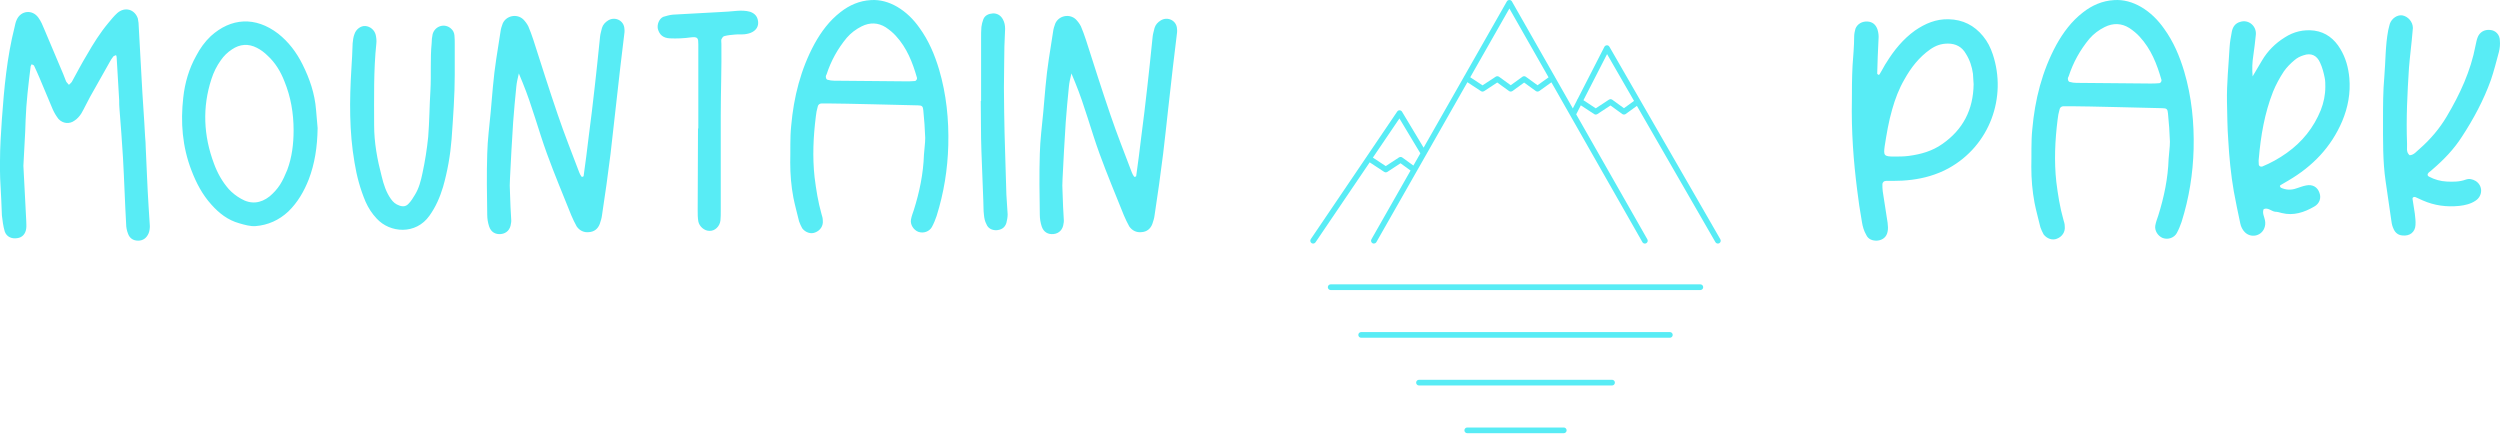
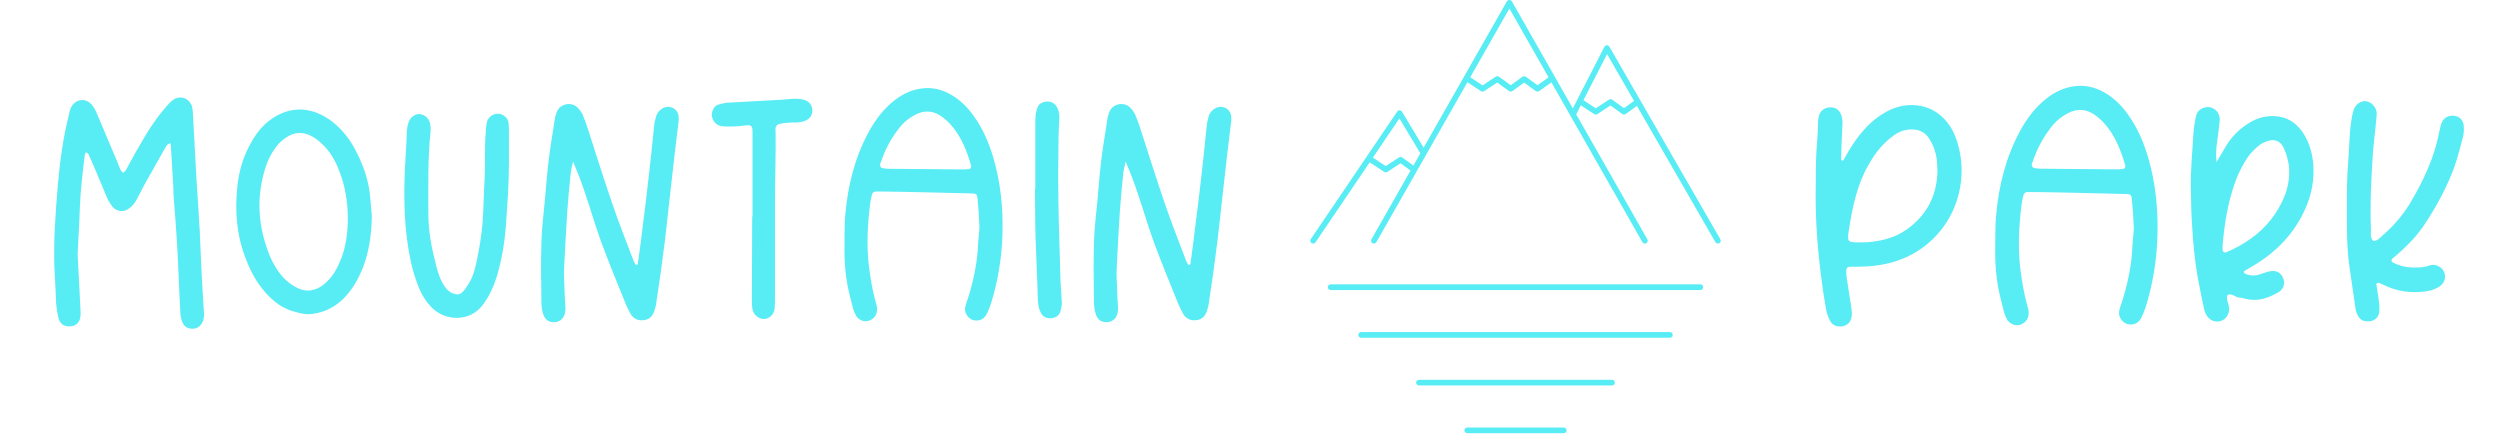
- <svg xmlns="http://www.w3.org/2000/svg" width="373.963" height="64.8" fill="none" class="css-1j8o68f">
+ <svg xmlns="http://www.w3.org/2000/svg" width="373.963" height="64.8" class="css-1j8o68f" fill="none">
  <g>
-     <g fill="#58ECF5" transform="matrix(1.182184,0,0,1.182184,-0.7565977,-12.28038)" featurekey="nameLeftFeature-0" id="SvgjsG4559">
-       <path id="svg_1" d="m3.88,25.6c-0.04,1.88 -0.2,3.8 -0.28,5.76l0.36,6.96c0,0.32 0.04,0.64 0,0.96c-0.08,0.72 -0.52,1.16 -1.12,1.24c-0.72,0.12 -1.36,-0.16 -1.6,-0.84c-0.2,-0.68 -0.28,-1.36 -0.36,-2.04c-0.04,-0.68 -0.04,-1.32 -0.08,-1.96c-0.04,-1.24 -0.16,-2.44 -0.16,-3.64l0,-1.28c0,-1.76 0.12,-3.52 0.24,-5.32c0.28,-3.88 0.64,-7.8 1.6,-11.6c0.08,-0.32 0.12,-0.64 0.28,-0.96c0.52,-1.16 1.96,-1.32 2.72,-0.28c0.36,0.48 0.56,1 0.76,1.48l2.4,5.68c0.12,0.32 0.24,0.64 0.36,0.92c0.08,0.16 0.24,0.28 0.36,0.44c0.12,-0.12 0.28,-0.24 0.36,-0.36c0.64,-1.16 1.24,-2.32 1.92,-3.44c0.8,-1.4 1.68,-2.8 2.72,-4.04c0.36,-0.44 0.72,-0.88 1.12,-1.24c0.96,-0.84 2.2,-0.48 2.6,0.68c0.08,0.36 0.12,0.76 0.12,1.12l0.36,6.56c0.12,2.44 0.32,4.84 0.44,7.28c0.04,0.44 0.08,0.92 0.08,1.4c0.12,2.44 0.2,4.92 0.36,7.4c0.04,0.84 0.12,1.68 0.16,2.52c0,0.28 -0.04,0.64 -0.16,0.92c-0.24,0.56 -0.68,0.92 -1.32,0.92s-1.08,-0.32 -1.28,-0.88c-0.16,-0.4 -0.24,-0.84 -0.24,-1.24c-0.16,-2.8 -0.24,-5.6 -0.4,-8.4c-0.12,-2.04 -0.28,-4.08 -0.44,-6.12c-0.04,-0.36 -0.04,-0.76 -0.04,-1.12c-0.12,-1.84 -0.2,-3.64 -0.32,-5.44c0,-0.12 -0.04,-0.2 -0.08,-0.28c-0.12,0.08 -0.28,0.08 -0.36,0.2c-0.16,0.2 -0.32,0.44 -0.44,0.68c-0.84,1.48 -1.68,2.96 -2.48,4.4c-0.4,0.72 -0.72,1.44 -1.12,2.12c-0.2,0.32 -0.52,0.68 -0.84,0.88c-0.64,0.48 -1.48,0.4 -2.04,-0.2c-0.28,-0.36 -0.52,-0.76 -0.72,-1.2l-1.68,-4c-0.2,-0.48 -0.44,-1 -0.68,-1.52c-0.04,-0.12 -0.2,-0.12 -0.32,-0.2l-0.12,0.24c-0.28,2.28 -0.56,4.56 -0.64,6.84zm33.11,6.28c0.6,-1.6 0.8,-3.32 0.8,-5c0,-2.2 -0.36,-4.24 -1.16,-6.2c-0.48,-1.24 -1.16,-2.36 -2.12,-3.24c-0.4,-0.4 -0.88,-0.76 -1.36,-1c-1.08,-0.56 -2.16,-0.48 -3.16,0.2c-0.56,0.36 -1.04,0.84 -1.4,1.36c-0.52,0.72 -0.92,1.52 -1.2,2.4c-1.16,3.56 -1,7.16 0.32,10.68c0.44,1.2 1.04,2.28 1.88,3.24c0.44,0.48 0.96,0.88 1.52,1.2c1.28,0.76 2.52,0.6 3.64,-0.28c0.52,-0.44 0.96,-0.92 1.32,-1.48s0.64,-1.2 0.92,-1.88zm3.64,-7.6l0.2,2.32c-0.04,2.4 -0.36,4.48 -1.12,6.48c-0.6,1.52 -1.4,2.92 -2.6,4.08c-1.16,1.08 -2.56,1.72 -4.16,1.84c-0.64,0.04 -1.36,-0.16 -2.04,-0.36c-1.44,-0.4 -2.56,-1.28 -3.52,-2.36c-1.16,-1.28 -1.92,-2.76 -2.52,-4.32c-1.16,-3 -1.4,-6.08 -1.04,-9.24c0.2,-1.84 0.72,-3.64 1.64,-5.28c0.48,-0.92 1.08,-1.76 1.84,-2.48c2.56,-2.32 5.64,-2.52 8.52,-0.32c1.32,1.04 2.32,2.36 3.08,3.88c0.92,1.84 1.56,3.72 1.72,5.76zm17.55,-8.32l0,3.92c0,2.52 -0.2,5.32 -0.4,8.12c-0.16,2.04 -0.52,4.08 -1.08,6.04c-0.4,1.32 -0.92,2.52 -1.72,3.64c-1.72,2.44 -5,2.2 -6.68,0.36c-0.6,-0.64 -1.04,-1.32 -1.4,-2.12c-0.68,-1.6 -1.12,-3.24 -1.4,-4.96c-0.68,-3.92 -0.64,-7.88 -0.4,-11.84c0.08,-1.08 0.12,-2.16 0.16,-3.24c0.04,-0.4 0.08,-0.8 0.24,-1.2c0.2,-0.6 0.8,-1.04 1.36,-1c0.6,0.04 1.16,0.48 1.32,1.12c0.08,0.36 0.12,0.72 0.08,1.08c-0.36,3.44 -0.28,6.92 -0.28,10.36c0,2.2 0.4,4.36 0.96,6.48c0.24,1 0.56,2 1.16,2.84c0.28,0.4 0.6,0.68 1.08,0.84c0.44,0.16 0.84,0.12 1.16,-0.24c0.32,-0.32 0.56,-0.72 0.8,-1.12c0.52,-0.84 0.76,-1.8 0.96,-2.76c0.32,-1.48 0.56,-3 0.72,-4.56c0.16,-1.96 0.16,-3.92 0.28,-5.84c0.12,-2.04 -0.04,-4.04 0.16,-6.04c0,-0.36 0.04,-0.76 0.12,-1.12c0.28,-1.04 1.52,-1.44 2.32,-0.72c0.28,0.24 0.4,0.52 0.44,0.84c0.04,0.36 0.04,0.76 0.04,1.12zm8.59,4.88l-0.48,-1.16c-0.16,0.68 -0.28,1.2 -0.32,1.68c-0.16,1.48 -0.28,3 -0.4,4.48c-0.16,2.36 -0.28,4.76 -0.4,7.12c-0.04,0.6 -0.04,1.2 0,1.8c0.04,1.2 0.08,2.36 0.16,3.52c0,0.12 0,0.28 -0.04,0.4c-0.08,0.76 -0.56,1.24 -1.24,1.32c-0.72,0.08 -1.28,-0.24 -1.52,-0.96c-0.16,-0.48 -0.24,-1 -0.24,-1.48c-0.04,-2.56 -0.08,-5.16 0,-7.72c0.04,-1.76 0.28,-3.52 0.44,-5.28c0.08,-1.08 0.2,-2.16 0.28,-3.2c0.2,-2.36 0.6,-4.64 0.96,-6.96c0.04,-0.36 0.16,-0.72 0.28,-1.04c0.44,-1 1.8,-1.28 2.6,-0.52c0.24,0.24 0.48,0.56 0.64,0.88c0.24,0.56 0.44,1.12 0.64,1.72c1,3.12 2,6.28 3.08,9.44c0.84,2.48 1.8,4.88 2.72,7.32c0.08,0.2 0.16,0.36 0.28,0.52c0,0.04 0.08,0.04 0.12,0.04s0.16,-0.04 0.16,-0.12c0.24,-1.64 0.44,-3.32 0.64,-4.96c0.28,-2.08 0.52,-4.16 0.76,-6.28c0.12,-0.96 0.2,-1.92 0.32,-2.92l0.36,-3.48c0.04,-0.36 0.16,-0.72 0.24,-1.08c0.12,-0.4 0.4,-0.72 0.8,-0.96c0.88,-0.52 2,0.04 2.04,1.08c0.04,0.28 0,0.56 -0.04,0.84l-0.48,4c-0.44,3.68 -0.8,7.32 -1.24,11c-0.32,2.56 -0.68,5.16 -1.08,7.76c-0.04,0.36 -0.16,0.72 -0.28,1.08c-0.24,0.64 -0.72,1 -1.36,1.04c-0.64,0.08 -1.2,-0.2 -1.56,-0.72c-0.24,-0.44 -0.48,-0.92 -0.68,-1.4c-1.04,-2.6 -2.12,-5.16 -3.08,-7.8c-1.08,-2.96 -1.88,-6.08 -3.08,-9zm22.15,16.16l0.04,-10.36l0.04,0l0,-8.4l0,-2.24c0,-0.76 -0.04,-1 -0.96,-0.88c-0.84,0.12 -1.76,0.16 -2.64,0.12c-0.84,-0.04 -1.32,-0.44 -1.52,-1.2c-0.12,-0.56 0.16,-1.28 0.68,-1.52c0.4,-0.12 0.8,-0.24 1.24,-0.28c1.96,-0.12 3.88,-0.2 5.84,-0.32c0.76,-0.04 1.52,-0.08 2.24,-0.16c0.56,-0.04 1.12,-0.04 1.68,0.12c0.56,0.2 0.92,0.56 1,1.2c0.08,0.6 -0.2,1.08 -0.72,1.36c-0.28,0.16 -0.64,0.24 -0.96,0.28c-0.4,0.04 -0.84,0 -1.24,0.04c-0.48,0.04 -0.92,0.08 -1.36,0.2c-0.16,0.04 -0.28,0.24 -0.36,0.4c-0.04,0.16 0,0.36 0,0.56c0.04,3 -0.08,6.04 -0.08,9.08l0,12.04c0,0.4 0,0.84 -0.04,1.24c-0.08,0.76 -0.72,1.36 -1.4,1.32c-0.64,0 -1.28,-0.56 -1.4,-1.2c-0.08,-0.48 -0.08,-0.92 -0.08,-1.4zm17.27,-16.4c1.6,0 7.64,0.08 9.08,0.08c0.36,0 0.76,0 1.12,-0.04c0.16,0 0.32,-0.24 0.28,-0.4c-0.56,-1.96 -1.28,-3.8 -2.68,-5.32c-0.36,-0.4 -0.8,-0.76 -1.28,-1.08c-0.96,-0.6 -2,-0.64 -3.04,-0.12c-0.72,0.36 -1.36,0.84 -1.88,1.44c-1.16,1.4 -2,2.92 -2.56,4.64c-0.08,0.12 -0.12,0.28 -0.08,0.4c0,0.12 0.12,0.28 0.2,0.28c0.28,0.08 0.56,0.12 0.84,0.12zm-0.6,2.88l-1,0c-0.24,0 -0.44,0.16 -0.48,0.4c-0.12,0.4 -0.2,0.84 -0.24,1.24c-0.32,2.56 -0.44,5.12 -0.16,7.68c0.2,1.6 0.44,3.12 0.88,4.68c0.08,0.24 0.16,0.52 0.16,0.8c0.08,0.68 -0.32,1.28 -0.96,1.52c-0.56,0.24 -1.24,0 -1.64,-0.52c-0.16,-0.28 -0.28,-0.56 -0.4,-0.88c-0.24,-1 -0.52,-2 -0.72,-3c-0.28,-1.48 -0.4,-2.96 -0.4,-4.44c0.04,-1.56 -0.04,-3.08 0.12,-4.64c0.32,-3.64 1.2,-7.16 2.96,-10.4c0.84,-1.52 1.88,-2.92 3.28,-4c1.12,-0.88 2.4,-1.44 3.84,-1.52c1.16,-0.08 2.28,0.24 3.32,0.84c1.16,0.68 2.08,1.6 2.84,2.68c1.16,1.6 1.92,3.4 2.48,5.28c0.92,3.12 1.24,6.32 1.16,9.56c-0.08,3.04 -0.56,6.04 -1.48,8.96c-0.16,0.48 -0.36,0.96 -0.6,1.4c-0.32,0.56 -1.04,0.84 -1.72,0.6c-0.6,-0.24 -1.04,-0.92 -0.92,-1.56c0.08,-0.44 0.24,-0.84 0.36,-1.2c0.72,-2.28 1.2,-4.6 1.28,-7c0.04,-0.72 0.16,-1.4 0.16,-2.12c-0.04,-1.16 -0.12,-2.32 -0.24,-3.48c-0.04,-0.52 -0.16,-0.64 -0.68,-0.64c-1.76,-0.04 -9.48,-0.24 -11.2,-0.24zm19.15,-0.32l0.04,0l0,-7.96c0,-0.48 0,-0.92 0.04,-1.4c0.04,-0.32 0.12,-0.64 0.24,-0.96c0.2,-0.52 0.68,-0.72 1.24,-0.76c0.52,0 0.96,0.24 1.24,0.76c0.2,0.36 0.28,0.76 0.28,1.2c-0.08,1.48 -0.12,2.96 -0.12,4.48c-0.04,2 -0.04,4 0,6c0.04,3.52 0.2,7 0.28,10.48c0.04,0.84 0.12,1.68 0.16,2.52c0,0.36 -0.08,0.76 -0.16,1.08c-0.2,0.64 -0.68,0.88 -1.28,0.92c-0.56,0 -1.04,-0.24 -1.24,-0.76c-0.2,-0.36 -0.28,-0.76 -0.32,-1.2c-0.08,-0.6 -0.04,-1.2 -0.08,-1.8l-0.24,-6.28c-0.08,-2.12 -0.04,-4.2 -0.08,-6.32zm11.95,-2.32l-0.48,-1.16c-0.16,0.68 -0.28,1.2 -0.32,1.68c-0.16,1.48 -0.28,3 -0.4,4.48c-0.16,2.36 -0.28,4.76 -0.4,7.12c-0.04,0.6 -0.04,1.2 0,1.8c0.04,1.2 0.08,2.36 0.16,3.52c0,0.12 0,0.28 -0.04,0.4c-0.08,0.76 -0.56,1.24 -1.24,1.32c-0.72,0.08 -1.28,-0.24 -1.52,-0.96c-0.16,-0.48 -0.24,-1 -0.24,-1.48c-0.04,-2.56 -0.08,-5.16 0,-7.72c0.04,-1.76 0.28,-3.52 0.44,-5.28c0.08,-1.08 0.2,-2.16 0.28,-3.2c0.2,-2.36 0.6,-4.64 0.96,-6.96c0.04,-0.36 0.16,-0.72 0.28,-1.04c0.44,-1 1.8,-1.28 2.6,-0.52c0.24,0.24 0.48,0.56 0.64,0.88c0.24,0.56 0.44,1.12 0.64,1.72c1,3.12 2,6.28 3.08,9.44c0.84,2.48 1.8,4.88 2.72,7.32c0.08,0.2 0.16,0.36 0.28,0.52c0,0.04 0.08,0.04 0.12,0.04s0.16,-0.04 0.16,-0.12c0.24,-1.64 0.44,-3.32 0.64,-4.96c0.28,-2.08 0.52,-4.16 0.76,-6.28c0.12,-0.96 0.2,-1.92 0.32,-2.92l0.36,-3.48c0.04,-0.36 0.16,-0.72 0.24,-1.08c0.12,-0.4 0.4,-0.72 0.8,-0.96c0.88,-0.52 2,0.04 2.04,1.08c0.04,0.28 0,0.56 -0.04,0.84l-0.48,4c-0.44,3.68 -0.8,7.32 -1.24,11c-0.32,2.56 -0.68,5.16 -1.08,7.76c-0.04,0.36 -0.16,0.72 -0.28,1.08c-0.24,0.64 -0.72,1 -1.36,1.04c-0.64,0.08 -1.2,-0.2 -1.56,-0.72c-0.24,-0.44 -0.48,-0.92 -0.68,-1.4c-1.04,-2.6 -2.12,-5.16 -3.08,-7.8c-1.08,-2.96 -1.88,-6.08 -3.08,-9z" />
+     <g id="SvgjsG4559" featurekey="nameLeftFeature-0" transform="matrix(1.18218 0 0 1.18218 -0.756598 -12.2804)" fill="#58ECF5">
+       <path d="m10.739,36.745c-0.04,1.88 -0.2,3.8 -0.28,5.76l0.36,6.96c0,0.32 0.04,0.64 0,0.96c-0.08,0.72 -0.52,1.16 -1.12,1.24c-0.72,0.12 -1.36,-0.16 -1.6,-0.84c-0.2,-0.68 -0.28,-1.36 -0.36,-2.04c-0.04,-0.68 -0.04,-1.32 -0.08,-1.96c-0.04,-1.24 -0.16,-2.44 -0.16,-3.64l0,-1.28c0,-1.76 0.12,-3.52 0.24,-5.32c0.28,-3.88 0.64,-7.8 1.6,-11.6c0.08,-0.32 0.12,-0.64 0.28,-0.96c0.52,-1.16 1.96,-1.32 2.72,-0.28c0.36,0.48 0.56,1 0.76,1.48l2.4,5.68c0.12,0.32 0.24,0.64 0.36,0.92c0.08,0.16 0.24,0.28 0.36,0.44c0.12,-0.12 0.28,-0.24 0.36,-0.36c0.64,-1.16 1.24,-2.32 1.92,-3.44c0.8,-1.4 1.68,-2.8 2.72,-4.04c0.36,-0.44 0.72,-0.88 1.12,-1.24c0.96,-0.84 2.2,-0.48 2.6,0.68c0.08,0.36 0.12,0.76 0.12,1.12l0.36,6.56c0.12,2.44 0.32,4.84 0.44,7.28c0.04,0.44 0.08,0.92 0.08,1.4c0.12,2.44 0.2,4.92 0.36,7.4c0.04,0.84 0.12,1.68 0.16,2.52c0,0.28 -0.04,0.64 -0.16,0.92c-0.24,0.56 -0.68,0.92 -1.32,0.92s-1.08,-0.32 -1.28,-0.88c-0.16,-0.4 -0.24,-0.84 -0.24,-1.24c-0.16,-2.8 -0.24,-5.6 -0.4,-8.4c-0.12,-2.04 -0.28,-4.08 -0.44,-6.12c-0.04,-0.36 -0.04,-0.76 -0.04,-1.12c-0.12,-1.84 -0.2,-3.64 -0.32,-5.44c0,-0.12 -0.04,-0.2 -0.08,-0.28c-0.12,0.08 -0.28,0.08 -0.36,0.2c-0.16,0.2 -0.32,0.44 -0.44,0.68c-0.84,1.48 -1.68,2.96 -2.48,4.4c-0.4,0.72 -0.72,1.44 -1.12,2.12c-0.2,0.32 -0.52,0.68 -0.84,0.88c-0.64,0.48 -1.48,0.4 -2.04,-0.2c-0.28,-0.36 -0.52,-0.76 -0.72,-1.2l-1.68,-4c-0.2,-0.48 -0.44,-1 -0.68,-1.52c-0.04,-0.12 -0.2,-0.12 -0.32,-0.2l-0.12,0.24c-0.28,2.28 -0.56,4.56 -0.64,6.84zm33.11,6.28c0.6,-1.6 0.8,-3.32 0.8,-5c0,-2.2 -0.36,-4.24 -1.16,-6.2c-0.48,-1.24 -1.16,-2.36 -2.12,-3.24c-0.4,-0.4 -0.88,-0.76 -1.36,-1c-1.08,-0.56 -2.16,-0.48 -3.16,0.2c-0.56,0.36 -1.04,0.84 -1.4,1.36c-0.52,0.72 -0.92,1.52 -1.2,2.4c-1.16,3.56 -1,7.16 0.32,10.68c0.44,1.2 1.04,2.28 1.88,3.24c0.44,0.48 0.96,0.88 1.52,1.2c1.28,0.76 2.52,0.6 3.64,-0.28c0.52,-0.44 0.96,-0.92 1.32,-1.48s0.64,-1.2 0.92,-1.88zm3.64,-7.6l0.2,2.32c-0.04,2.4 -0.36,4.48 -1.12,6.48c-0.6,1.52 -1.4,2.92 -2.6,4.08c-1.16,1.08 -2.56,1.72 -4.16,1.84c-0.64,0.04 -1.36,-0.16 -2.04,-0.36c-1.44,-0.4 -2.56,-1.28 -3.52,-2.36c-1.16,-1.28 -1.92,-2.76 -2.52,-4.32c-1.16,-3 -1.4,-6.08 -1.04,-9.24c0.2,-1.84 0.72,-3.64 1.64,-5.28c0.48,-0.92 1.08,-1.76 1.84,-2.48c2.56,-2.32 5.64,-2.52 8.52,-0.32c1.32,1.04 2.32,2.36 3.08,3.88c0.92,1.84 1.56,3.72 1.72,5.76zm17.55,-8.32l0,3.92c0,2.52 -0.2,5.32 -0.4,8.12c-0.16,2.04 -0.52,4.08 -1.08,6.04c-0.4,1.32 -0.92,2.52 -1.72,3.64c-1.72,2.44 -5,2.2 -6.68,0.36c-0.6,-0.64 -1.04,-1.32 -1.4,-2.12c-0.68,-1.6 -1.12,-3.24 -1.4,-4.96c-0.68,-3.92 -0.64,-7.88 -0.4,-11.84c0.08,-1.08 0.12,-2.16 0.16,-3.24c0.04,-0.4 0.08,-0.8 0.24,-1.2c0.2,-0.6 0.8,-1.04 1.36,-1c0.6,0.04 1.16,0.48 1.32,1.12c0.08,0.36 0.12,0.72 0.08,1.08c-0.36,3.44 -0.28,6.92 -0.28,10.36c0,2.2 0.4,4.36 0.96,6.48c0.24,1 0.56,2 1.16,2.84c0.28,0.4 0.6,0.68 1.08,0.84c0.44,0.16 0.84,0.12 1.16,-0.24c0.32,-0.32 0.56,-0.72 0.8,-1.12c0.52,-0.84 0.76,-1.8 0.96,-2.76c0.32,-1.48 0.56,-3 0.72,-4.56c0.16,-1.96 0.16,-3.92 0.28,-5.84c0.12,-2.04 -0.04,-4.04 0.16,-6.04c0,-0.36 0.04,-0.76 0.12,-1.12c0.28,-1.04 1.52,-1.44 2.32,-0.72c0.28,0.24 0.4,0.52 0.44,0.84c0.04,0.36 0.04,0.76 0.04,1.12zm8.59,4.88l-0.48,-1.16c-0.16,0.68 -0.28,1.2 -0.32,1.68c-0.16,1.48 -0.28,3 -0.4,4.48c-0.16,2.36 -0.28,4.76 -0.4,7.12c-0.04,0.6 -0.04,1.2 0,1.8c0.04,1.2 0.08,2.36 0.16,3.52c0,0.12 0,0.28 -0.04,0.4c-0.08,0.76 -0.56,1.24 -1.24,1.32c-0.72,0.08 -1.28,-0.24 -1.52,-0.96c-0.16,-0.48 -0.24,-1 -0.24,-1.48c-0.04,-2.56 -0.08,-5.16 0,-7.72c0.04,-1.76 0.28,-3.52 0.44,-5.28c0.08,-1.08 0.2,-2.16 0.28,-3.2c0.2,-2.36 0.6,-4.64 0.96,-6.96c0.04,-0.36 0.16,-0.72 0.28,-1.04c0.44,-1 1.8,-1.28 2.6,-0.52c0.24,0.24 0.48,0.56 0.64,0.88c0.24,0.56 0.44,1.12 0.64,1.72c1,3.12 2,6.28 3.08,9.44c0.84,2.48 1.8,4.88 2.72,7.32c0.08,0.2 0.16,0.36 0.28,0.52c0,0.04 0.08,0.04 0.12,0.04s0.16,-0.04 0.16,-0.12c0.24,-1.64 0.44,-3.32 0.64,-4.96c0.28,-2.08 0.52,-4.16 0.76,-6.28c0.12,-0.96 0.2,-1.92 0.32,-2.92l0.36,-3.48c0.04,-0.36 0.16,-0.72 0.24,-1.08c0.12,-0.4 0.4,-0.72 0.8,-0.96c0.88,-0.52 2,0.04 2.04,1.08c0.04,0.28 0,0.56 -0.04,0.84l-0.48,4c-0.44,3.68 -0.8,7.32 -1.24,11c-0.32,2.56 -0.68,5.16 -1.08,7.76c-0.04,0.36 -0.16,0.72 -0.28,1.08c-0.24,0.64 -0.72,1 -1.36,1.04c-0.64,0.08 -1.2,-0.2 -1.56,-0.72c-0.24,-0.44 -0.48,-0.92 -0.68,-1.4c-1.04,-2.6 -2.12,-5.16 -3.08,-7.8c-1.08,-2.96 -1.88,-6.08 -3.08,-9zm22.15,16.16l0.04,-10.36l0.04,0l0,-8.4l0,-2.24c0,-0.76 -0.04,-1 -0.96,-0.88c-0.84,0.12 -1.76,0.16 -2.64,0.12c-0.84,-0.04 -1.32,-0.44 -1.52,-1.2c-0.12,-0.56 0.16,-1.28 0.68,-1.52c0.4,-0.12 0.8,-0.24 1.24,-0.28c1.96,-0.12 3.88,-0.2 5.84,-0.32c0.76,-0.04 1.52,-0.08 2.24,-0.16c0.56,-0.04 1.12,-0.04 1.68,0.12c0.56,0.2 0.92,0.56 1,1.2c0.08,0.6 -0.2,1.08 -0.72,1.36c-0.28,0.16 -0.64,0.24 -0.96,0.28c-0.4,0.04 -0.84,0 -1.24,0.04c-0.48,0.04 -0.92,0.08 -1.36,0.2c-0.16,0.04 -0.28,0.24 -0.36,0.4c-0.04,0.16 0,0.36 0,0.56c0.04,3 -0.08,6.04 -0.08,9.08l0,12.04c0,0.4 0,0.84 -0.04,1.24c-0.08,0.76 -0.72,1.36 -1.4,1.32c-0.64,0 -1.28,-0.56 -1.4,-1.2c-0.08,-0.48 -0.08,-0.92 -0.08,-1.4zm17.27,-16.4c1.6,0 7.64,0.08 9.08,0.08c0.36,0 0.76,0 1.12,-0.04c0.16,0 0.32,-0.24 0.28,-0.4c-0.56,-1.96 -1.28,-3.8 -2.68,-5.32c-0.36,-0.4 -0.8,-0.76 -1.28,-1.08c-0.96,-0.6 -2,-0.64 -3.04,-0.12c-0.72,0.36 -1.36,0.84 -1.88,1.44c-1.16,1.4 -2,2.92 -2.56,4.64c-0.08,0.12 -0.12,0.28 -0.08,0.4c0,0.12 0.12,0.28 0.2,0.28c0.28,0.08 0.56,0.12 0.84,0.12zm-0.6,2.88l-1,0c-0.24,0 -0.44,0.16 -0.48,0.4c-0.12,0.4 -0.2,0.84 -0.24,1.24c-0.32,2.56 -0.44,5.12 -0.16,7.68c0.2,1.6 0.44,3.12 0.88,4.68c0.08,0.24 0.16,0.52 0.16,0.8c0.08,0.68 -0.32,1.28 -0.96,1.52c-0.56,0.24 -1.24,0 -1.64,-0.52c-0.16,-0.28 -0.28,-0.56 -0.4,-0.88c-0.24,-1 -0.52,-2 -0.72,-3c-0.28,-1.48 -0.4,-2.96 -0.4,-4.44c0.04,-1.56 -0.04,-3.08 0.12,-4.64c0.32,-3.64 1.2,-7.16 2.96,-10.4c0.84,-1.52 1.88,-2.92 3.28,-4c1.12,-0.88 2.4,-1.44 3.84,-1.52c1.16,-0.08 2.28,0.24 3.32,0.84c1.16,0.68 2.08,1.6 2.84,2.68c1.16,1.6 1.92,3.4 2.48,5.28c0.92,3.12 1.24,6.32 1.16,9.56c-0.08,3.04 -0.56,6.04 -1.48,8.96c-0.16,0.48 -0.36,0.96 -0.6,1.4c-0.32,0.56 -1.04,0.84 -1.72,0.6c-0.6,-0.24 -1.04,-0.92 -0.92,-1.56c0.08,-0.44 0.24,-0.84 0.36,-1.2c0.72,-2.28 1.2,-4.6 1.28,-7c0.04,-0.72 0.16,-1.4 0.16,-2.12c-0.04,-1.16 -0.12,-2.32 -0.24,-3.48c-0.04,-0.52 -0.16,-0.64 -0.68,-0.64c-1.76,-0.04 -9.48,-0.24 -11.2,-0.24zm19.15,-0.32l0.04,0l0,-7.96c0,-0.48 0,-0.92 0.04,-1.4c0.04,-0.32 0.12,-0.64 0.24,-0.96c0.2,-0.52 0.68,-0.72 1.24,-0.76c0.52,0 0.96,0.24 1.24,0.76c0.2,0.36 0.28,0.76 0.28,1.2c-0.08,1.48 -0.12,2.96 -0.12,4.48c-0.04,2 -0.04,4 0,6c0.04,3.52 0.2,7 0.28,10.48c0.04,0.84 0.12,1.68 0.16,2.52c0,0.36 -0.08,0.76 -0.16,1.08c-0.2,0.64 -0.68,0.88 -1.28,0.92c-0.56,0 -1.04,-0.24 -1.24,-0.76c-0.2,-0.36 -0.28,-0.76 -0.32,-1.2c-0.08,-0.6 -0.04,-1.2 -0.08,-1.8l-0.24,-6.28c-0.08,-2.12 -0.04,-4.2 -0.08,-6.32zm11.95,-2.32l-0.48,-1.16c-0.16,0.68 -0.28,1.2 -0.32,1.68c-0.16,1.48 -0.28,3 -0.4,4.48c-0.16,2.36 -0.28,4.76 -0.4,7.12c-0.04,0.6 -0.04,1.2 0,1.8c0.04,1.2 0.08,2.36 0.16,3.52c0,0.12 0,0.28 -0.04,0.4c-0.08,0.76 -0.56,1.24 -1.24,1.32c-0.72,0.08 -1.28,-0.24 -1.52,-0.96c-0.16,-0.48 -0.24,-1 -0.24,-1.48c-0.04,-2.56 -0.08,-5.16 0,-7.72c0.04,-1.76 0.28,-3.52 0.44,-5.28c0.08,-1.08 0.2,-2.16 0.28,-3.2c0.2,-2.36 0.6,-4.64 0.96,-6.96c0.04,-0.36 0.16,-0.72 0.28,-1.04c0.44,-1 1.8,-1.28 2.6,-0.52c0.24,0.24 0.48,0.56 0.64,0.88c0.24,0.56 0.44,1.12 0.64,1.72c1,3.12 2,6.28 3.08,9.44c0.84,2.48 1.8,4.88 2.72,7.32c0.08,0.2 0.16,0.36 0.28,0.52c0,0.04 0.08,0.04 0.12,0.04s0.16,-0.04 0.16,-0.12c0.24,-1.64 0.44,-3.32 0.64,-4.96c0.28,-2.08 0.52,-4.16 0.76,-6.28c0.12,-0.96 0.2,-1.92 0.32,-2.92l0.36,-3.48c0.04,-0.36 0.16,-0.72 0.24,-1.08c0.12,-0.4 0.4,-0.72 0.8,-0.96c0.88,-0.52 2,0.04 2.04,1.08c0.04,0.28 0,0.56 -0.04,0.84l-0.48,4c-0.44,3.68 -0.8,7.32 -1.24,11c-0.32,2.56 -0.68,5.16 -1.08,7.76c-0.04,0.36 -0.16,0.72 -0.28,1.08c-0.24,0.64 -0.72,1 -1.36,1.04c-0.64,0.08 -1.2,-0.2 -1.56,-0.72c-0.24,-0.44 -0.48,-0.92 -0.68,-1.4c-1.04,-2.6 -2.12,-5.16 -3.08,-7.8c-1.08,-2.96 -1.88,-6.08 -3.08,-9z" id="svg_1" />
    </g>
-     <g fill="#58ECF5" transform="matrix(0.719996,0,0,0.719996,190.6985,-3.59962)" featurekey="inlineSymbolFeature-0" id="SvgjsG4560">
+     <g id="SvgjsG4560" featurekey="inlineSymbolFeature-0" transform="matrix(0.719996,0,0,0.719996,190.6985,-3.59962)" fill="#58ECF5">
      <g id="svg_2">
-         <path id="svg_3" d="m88.993,64.666c0,-0.326 -0.264,-0.592 -0.592,-0.592l-76.803,0c-0.326,0 -0.592,0.266 -0.592,0.592c0,0.328 0.266,0.593 0.592,0.593l76.803,0c0.328,0 0.592,-0.265 0.592,-0.593z" />
-         <path id="svg_4" d="m17.934,75.173l64.131,0c0.328,0 0.594,-0.265 0.594,-0.593c0,-0.327 -0.266,-0.592 -0.594,-0.592l-64.131,0c-0.328,0 -0.592,0.265 -0.592,0.592c0,0.328 0.264,0.593 0.592,0.593z" />
-         <path id="svg_5" d="m29.947,85.087l40.107,0c0.326,0 0.592,-0.265 0.592,-0.593c0,-0.327 -0.266,-0.592 -0.592,-0.592l-40.107,0c-0.327,0 -0.593,0.265 -0.593,0.592c0,0.328 0.266,0.593 0.593,0.593z" />
-         <path id="svg_6" d="m60.026,93.816l-20.053,0c-0.326,0 -0.592,0.265 -0.592,0.592s0.266,0.592 0.592,0.592l20.053,0c0.328,0 0.594,-0.265 0.594,-0.592s-0.266,-0.592 -0.594,-0.592z" />
-         <path id="svg_7" d="m22.721,40.711c0.008,0.006 0.018,0.003 0.025,0.008c0.092,0.055 0.191,0.088 0.297,0.089c0.001,0 0.002,0.001 0.004,0.001s0.004,-0.001 0.006,-0.001c0.104,-0.001 0.203,-0.034 0.293,-0.088c0.01,-0.005 0.018,-0.003 0.026,-0.008l2.737,-1.794l2.086,1.514l-8.133,14.287c-0.162,0.285 -0.062,0.646 0.221,0.809c0.084,0.047 0.175,0.066 0.266,0.07c0.01,0 0.018,0.007 0.027,0.007c0.018,0 0.032,-0.011 0.049,-0.013c0.069,-0.006 0.134,-0.023 0.197,-0.052c0.023,-0.012 0.047,-0.021 0.07,-0.036c0.078,-0.049 0.15,-0.111 0.199,-0.199l18.914,-33.224l2.816,1.853c0.008,0.005 0.018,0.003 0.025,0.008c0.09,0.054 0.189,0.087 0.295,0.089c0.001,0 0.003,0.001 0.004,0.001c0,0 0,0 0.002,0c0.001,0 0.002,-0.001 0.004,-0.001c0.105,-0.002 0.203,-0.035 0.295,-0.088c0.008,-0.006 0.018,-0.004 0.025,-0.008l2.736,-1.795l2.451,1.779c0.02,0.012 0.039,0.018 0.059,0.029c0.019,0.01 0.037,0.02 0.056,0.027c0.075,0.033 0.153,0.056 0.233,0.056s0.158,-0.022 0.234,-0.056c0.02,-0.008 0.037,-0.018 0.055,-0.027c0.02,-0.012 0.041,-0.018 0.059,-0.029l2.435,-1.766l2.433,1.766c0.02,0.012 0.039,0.018 0.059,0.029c0.018,0.01 0.035,0.019 0.055,0.027c0.076,0.033 0.154,0.056 0.234,0.056c0,0 0,0 0.002,0c0.078,0 0.156,-0.022 0.232,-0.056c0.02,-0.008 0.037,-0.016 0.055,-0.027c0.018,-0.01 0.039,-0.016 0.057,-0.027l2.541,-1.817l3.961,6.957c0,0.001 0,0.003 0.001,0.004l14.942,26.24c0.109,0.192 0.309,0.3 0.514,0.3c0.1,0 0.201,-0.024 0.293,-0.077c0.285,-0.162 0.385,-0.523 0.223,-0.809l-14.783,-25.963l0.961,-1.876l2.777,1.827c0.008,0.006 0.018,0.004 0.025,0.008c0.09,0.055 0.189,0.088 0.295,0.089c0.002,0 0.003,0.001 0.004,0.001l0.001,0l0.001,0c0.002,0 0.002,-0.001 0.004,-0.001c0.104,-0.001 0.205,-0.034 0.295,-0.088c0.008,-0.005 0.018,-0.003 0.025,-0.008l2.736,-1.795l2.453,1.779c0.018,0.013 0.039,0.019 0.058,0.029s0.036,0.02 0.056,0.028c0.075,0.033 0.153,0.055 0.232,0.055c0,0 0,0 0.002,0c0.079,0 0.156,-0.021 0.232,-0.055c0.02,-0.009 0.037,-0.018 0.057,-0.028c0.018,-0.011 0.039,-0.017 0.057,-0.029l2.339,-1.696l16.312,28.312c0.164,0.284 0.525,0.38 0.809,0.218c0.283,-0.163 0.382,-0.525 0.219,-0.809l-23.053,-40.011c-0.109,-0.188 -0.326,-0.327 -0.527,-0.296c-0.218,0.005 -0.414,0.128 -0.514,0.321l-5.576,10.879c-0.021,0.024 -0.049,0.041 -0.066,0.068c-0.049,0.074 -0.076,0.153 -0.088,0.234l-0.826,1.612l-3.715,-6.526c-0.016,-0.038 -0.025,-0.078 -0.05,-0.112c-0.008,-0.011 -0.021,-0.017 -0.028,-0.026l-8.874,-15.583c-0.211,-0.37 -0.818,-0.37 -1.029,0l-8.877,15.591c-0.012,0.014 -0.027,0.021 -0.037,0.038c-0.021,0.03 -0.025,0.065 -0.04,0.098l-8.352,14.672l-4.487,-7.472c-0.105,-0.173 -0.289,-0.282 -0.492,-0.286c-0.215,-0.018 -0.393,0.092 -0.506,0.26l-17.956,26.502c-0.184,0.271 -0.111,0.64 0.158,0.822c0.271,0.186 0.641,0.113 0.822,-0.158l11.26,-16.617l3.016,1.984zm46.3,-24.47l5.603,9.723l-2.092,1.517l-2.434,-1.766c-0.004,-0.003 -0.008,-0.003 -0.012,-0.005c-0.033,-0.023 -0.072,-0.035 -0.109,-0.051c-0.035,-0.015 -0.066,-0.035 -0.104,-0.043c-0.02,-0.004 -0.039,0 -0.059,-0.002c-0.057,-0.007 -0.111,-0.012 -0.168,-0.002c-0.018,0.003 -0.035,0.014 -0.053,0.02c-0.057,0.016 -0.111,0.031 -0.16,0.062c-0.003,0.002 -0.006,0.002 -0.01,0.004l-2.752,1.806l-2.561,-1.685l4.911,-9.578zm-20.294,-9.473l8.142,14.301l-2.294,1.64l-2.437,-1.766c-0.008,-0.006 -0.018,-0.006 -0.023,-0.012c-0.035,-0.023 -0.072,-0.035 -0.111,-0.051c-0.033,-0.014 -0.066,-0.03 -0.102,-0.037c-0.037,-0.008 -0.074,-0.004 -0.111,-0.004c-0.039,0 -0.076,-0.004 -0.113,0.004c-0.034,0.007 -0.064,0.023 -0.099,0.036c-0.04,0.016 -0.079,0.028 -0.114,0.053c-0.008,0.005 -0.016,0.005 -0.021,0.011l-2.435,1.765l-2.436,-1.765c-0.002,-0.003 -0.006,-0.003 -0.01,-0.005c-0.033,-0.023 -0.07,-0.034 -0.107,-0.05c-0.036,-0.016 -0.068,-0.037 -0.105,-0.045c-0.018,-0.004 -0.033,0 -0.051,-0.002c-0.059,-0.007 -0.117,-0.012 -0.176,-0.002c-0.02,0.004 -0.037,0.016 -0.055,0.021c-0.055,0.015 -0.109,0.031 -0.158,0.062c-0.002,0.002 -0.006,0.002 -0.01,0.004l-2.752,1.805l-2.555,-1.681l8.133,-14.282zm-22.846,22.841l4.35,7.246l-1.446,2.54l-2.312,-1.677c-0.003,-0.002 -0.007,-0.002 -0.009,-0.004c-0.039,-0.027 -0.084,-0.041 -0.127,-0.059c-0.029,-0.011 -0.057,-0.029 -0.086,-0.035c-0.027,-0.006 -0.055,-0.002 -0.084,-0.004c-0.047,-0.002 -0.096,-0.01 -0.143,-0.001c-0.021,0.003 -0.04,0.017 -0.061,0.022c-0.054,0.015 -0.107,0.03 -0.154,0.061c-0.002,0.002 -0.006,0.002 -0.01,0.004l-2.754,1.805l-2.678,-1.763l5.514,-8.135z" />
+         <path d="m88.993,64.666c0,-0.326 -0.264,-0.592 -0.592,-0.592l-76.803,0c-0.326,0 -0.592,0.266 -0.592,0.592c0,0.328 0.266,0.593 0.592,0.593l76.803,0c0.328,0 0.592,-0.265 0.592,-0.593z" id="svg_3" />
+         <path d="m17.934,75.173l64.131,0c0.328,0 0.594,-0.265 0.594,-0.593c0,-0.327 -0.266,-0.592 -0.594,-0.592l-64.131,0c-0.328,0 -0.592,0.265 -0.592,0.592c0,0.328 0.264,0.593 0.592,0.593z" id="svg_4" />
+         <path d="m29.947,85.087l40.107,0c0.326,0 0.592,-0.265 0.592,-0.593c0,-0.327 -0.266,-0.592 -0.592,-0.592l-40.107,0c-0.327,0 -0.593,0.265 -0.593,0.592c0,0.328 0.266,0.593 0.593,0.593z" id="svg_5" />
+         <path d="m60.026,93.816l-20.053,0c-0.326,0 -0.592,0.265 -0.592,0.592s0.266,0.592 0.592,0.592l20.053,0c0.328,0 0.594,-0.265 0.594,-0.592s-0.266,-0.592 -0.594,-0.592z" id="svg_6" />
+         <path d="m22.721,40.711c0.008,0.006 0.018,0.003 0.025,0.008c0.092,0.055 0.191,0.088 0.297,0.089c0.001,0 0.002,0.001 0.004,0.001s0.004,-0.001 0.006,-0.001c0.104,-0.001 0.203,-0.034 0.293,-0.088c0.01,-0.005 0.018,-0.003 0.026,-0.008l2.737,-1.794l2.086,1.514l-8.133,14.287c-0.162,0.285 -0.062,0.646 0.221,0.809c0.084,0.047 0.175,0.066 0.266,0.07c0.01,0 0.018,0.007 0.027,0.007c0.018,0 0.032,-0.011 0.049,-0.013c0.069,-0.006 0.134,-0.023 0.197,-0.052c0.023,-0.012 0.047,-0.021 0.07,-0.036c0.078,-0.049 0.15,-0.111 0.199,-0.199l18.914,-33.224l2.816,1.853c0.008,0.005 0.018,0.003 0.025,0.008c0.09,0.054 0.189,0.087 0.295,0.089c0.001,0 0.003,0.001 0.004,0.001c0,0 0,0 0.002,0c0.001,0 0.002,-0.001 0.004,-0.001c0.105,-0.002 0.203,-0.035 0.295,-0.088c0.008,-0.006 0.018,-0.004 0.025,-0.008l2.736,-1.795l2.451,1.779c0.02,0.012 0.039,0.018 0.059,0.029c0.019,0.01 0.037,0.02 0.056,0.027c0.075,0.033 0.153,0.056 0.233,0.056s0.158,-0.022 0.234,-0.056c0.02,-0.008 0.037,-0.018 0.055,-0.027c0.02,-0.012 0.041,-0.018 0.059,-0.029l2.435,-1.766l2.433,1.766c0.02,0.012 0.039,0.018 0.059,0.029c0.018,0.01 0.035,0.019 0.055,0.027c0.076,0.033 0.154,0.056 0.234,0.056c0,0 0,0 0.002,0c0.078,0 0.156,-0.022 0.232,-0.056c0.02,-0.008 0.037,-0.016 0.055,-0.027c0.018,-0.01 0.039,-0.016 0.057,-0.027l2.541,-1.817l3.961,6.957c0,0.001 0,0.003 0.001,0.004l14.942,26.24c0.109,0.192 0.309,0.3 0.514,0.3c0.1,0 0.201,-0.024 0.293,-0.077c0.285,-0.162 0.385,-0.523 0.223,-0.809l-14.783,-25.963l0.961,-1.876l2.777,1.827c0.008,0.006 0.018,0.004 0.025,0.008c0.09,0.055 0.189,0.088 0.295,0.089c0.002,0 0.003,0.001 0.004,0.001l0.001,0l0.001,0c0.002,0 0.002,-0.001 0.004,-0.001c0.104,-0.001 0.205,-0.034 0.295,-0.088c0.008,-0.005 0.018,-0.003 0.025,-0.008l2.736,-1.795l2.453,1.779c0.018,0.013 0.039,0.019 0.058,0.029s0.036,0.02 0.056,0.028c0.075,0.033 0.153,0.055 0.232,0.055c0,0 0,0 0.002,0c0.079,0 0.156,-0.021 0.232,-0.055c0.02,-0.009 0.037,-0.018 0.057,-0.028c0.018,-0.011 0.039,-0.017 0.057,-0.029l2.339,-1.696l16.312,28.312c0.164,0.284 0.525,0.38 0.809,0.218c0.283,-0.163 0.382,-0.525 0.219,-0.809l-23.053,-40.011c-0.109,-0.188 -0.326,-0.327 -0.527,-0.296c-0.218,0.005 -0.414,0.128 -0.514,0.321l-5.576,10.879c-0.021,0.024 -0.049,0.041 -0.066,0.068c-0.049,0.074 -0.076,0.153 -0.088,0.234l-0.826,1.612l-3.715,-6.526c-0.016,-0.038 -0.025,-0.078 -0.05,-0.112c-0.008,-0.011 -0.021,-0.017 -0.028,-0.026l-8.874,-15.583c-0.211,-0.37 -0.818,-0.37 -1.029,0l-8.877,15.591c-0.012,0.014 -0.027,0.021 -0.037,0.038c-0.021,0.03 -0.025,0.065 -0.04,0.098l-8.352,14.672l-4.487,-7.472c-0.105,-0.173 -0.289,-0.282 -0.492,-0.286c-0.215,-0.018 -0.393,0.092 -0.506,0.26l-17.956,26.502c-0.184,0.271 -0.111,0.64 0.158,0.822c0.271,0.186 0.641,0.113 0.822,-0.158l11.26,-16.617l3.016,1.984zm46.3,-24.47l5.603,9.723l-2.092,1.517l-2.434,-1.766c-0.004,-0.003 -0.008,-0.003 -0.012,-0.005c-0.033,-0.023 -0.072,-0.035 -0.109,-0.051c-0.035,-0.015 -0.066,-0.035 -0.104,-0.043c-0.02,-0.004 -0.039,0 -0.059,-0.002c-0.057,-0.007 -0.111,-0.012 -0.168,-0.002c-0.018,0.003 -0.035,0.014 -0.053,0.02c-0.057,0.016 -0.111,0.031 -0.16,0.062c-0.003,0.002 -0.006,0.002 -0.01,0.004l-2.752,1.806l-2.561,-1.685l4.911,-9.578zm-20.294,-9.473l8.142,14.301l-2.294,1.64l-2.437,-1.766c-0.008,-0.006 -0.018,-0.006 -0.023,-0.012c-0.035,-0.023 -0.072,-0.035 -0.111,-0.051c-0.033,-0.014 -0.066,-0.03 -0.102,-0.037c-0.037,-0.008 -0.074,-0.004 -0.111,-0.004c-0.039,0 -0.076,-0.004 -0.113,0.004c-0.034,0.007 -0.064,0.023 -0.099,0.036c-0.04,0.016 -0.079,0.028 -0.114,0.053c-0.008,0.005 -0.016,0.005 -0.021,0.011l-2.435,1.765l-2.436,-1.765c-0.002,-0.003 -0.006,-0.003 -0.01,-0.005c-0.033,-0.023 -0.07,-0.034 -0.107,-0.05c-0.036,-0.016 -0.068,-0.037 -0.105,-0.045c-0.018,-0.004 -0.033,0 -0.051,-0.002c-0.059,-0.007 -0.117,-0.012 -0.176,-0.002c-0.02,0.004 -0.037,0.016 -0.055,0.021c-0.055,0.015 -0.109,0.031 -0.158,0.062c-0.002,0.002 -0.006,0.002 -0.01,0.004l-2.752,1.805l-2.555,-1.681l8.133,-14.282zm-22.846,22.841l4.35,7.246l-1.446,2.54l-2.312,-1.677c-0.003,-0.002 -0.007,-0.002 -0.009,-0.004c-0.039,-0.027 -0.084,-0.041 -0.127,-0.059c-0.029,-0.011 -0.057,-0.029 -0.086,-0.035c-0.027,-0.006 -0.055,-0.002 -0.084,-0.004c-0.047,-0.002 -0.096,-0.01 -0.143,-0.001c-0.021,0.003 -0.04,0.017 -0.061,0.022c-0.054,0.015 -0.107,0.03 -0.154,0.061c-0.002,0.002 -0.006,0.002 -0.01,0.004l-2.754,1.805l-2.678,-1.763l5.514,-8.135z" id="svg_7" />
      </g>
    </g>
-     <g fill="#58ECF5" transform="matrix(1.213876,0,0,1.213876,260.5685,-12.60959)" featurekey="nameRightFeature-0" id="SvgjsG4561">
-       <path id="svg_8" d="m24.71,28.12c2.52,-1.76 3.8,-4.2 3.84,-7.36c-0.04,-0.36 -0.04,-0.84 -0.08,-1.28c-0.12,-0.88 -0.4,-1.72 -0.88,-2.48c-0.48,-0.84 -1.24,-1.24 -2.2,-1.24c-0.84,0 -1.52,0.24 -2.2,0.72c-1.36,0.96 -2.36,2.24 -3.16,3.68c-0.68,1.16 -1.16,2.44 -1.52,3.72c-0.44,1.52 -0.68,3 -0.92,4.52c-0.16,1.16 -0.08,1.28 1.16,1.28c0.6,0 1.2,0 1.8,-0.08c1.52,-0.2 2.92,-0.6 4.16,-1.48zm-10.52,5.6c-0.44,-3.52 -0.72,-7.04 -0.64,-11.12c0,-1.04 0,-2.56 0.08,-4.12c0.08,-1.2 0.2,-2.4 0.2,-3.6c0,-0.32 0.08,-0.68 0.16,-0.96c0.24,-0.6 0.84,-0.92 1.48,-0.88s1.04,0.4 1.24,1c0.12,0.4 0.16,0.8 0.12,1.2c-0.08,1.4 -0.12,2.8 -0.16,4.2c0,0.08 0.08,0.12 0.16,0.16c0,0.04 0.08,0 0.12,-0.04l0.28,-0.48c0.2,-0.32 0.36,-0.68 0.56,-0.96c0.96,-1.56 2.08,-2.92 3.52,-3.96c1.28,-0.88 2.6,-1.44 4.16,-1.4c1.76,0.04 3.16,0.76 4.24,2.08c0.56,0.68 0.92,1.4 1.2,2.24c1.76,5.28 -0.36,11.24 -5.44,14.04c-0.72,0.4 -1.52,0.72 -2.32,0.96c-1.48,0.44 -3,0.6 -4.56,0.6l-0.84,0c-0.24,0 -0.44,0.16 -0.44,0.44s0,0.56 0.04,0.84l0.6,3.88c0.04,0.36 0.08,0.72 0,1.08c-0.12,0.68 -0.6,1.04 -1.24,1.12c-0.6,0.04 -1.16,-0.16 -1.4,-0.72c-0.28,-0.48 -0.44,-1.04 -0.52,-1.56c-0.24,-1.36 -0.44,-2.68 -0.6,-4.04zm27.03,-13.12c1.6,0 7.64,0.08 9.08,0.08c0.36,0 0.76,0 1.12,-0.04c0.16,0 0.32,-0.24 0.28,-0.4c-0.56,-1.96 -1.28,-3.8 -2.68,-5.32c-0.36,-0.4 -0.8,-0.76 -1.28,-1.08c-0.96,-0.6 -2,-0.64 -3.04,-0.12c-0.72,0.36 -1.36,0.84 -1.88,1.44c-1.16,1.4 -2,2.92 -2.56,4.64c-0.08,0.12 -0.12,0.28 -0.08,0.4c0,0.12 0.12,0.28 0.2,0.28c0.28,0.08 0.56,0.12 0.84,0.12zm-0.6,2.88l-1,0c-0.24,0 -0.44,0.16 -0.48,0.4c-0.12,0.4 -0.2,0.84 -0.24,1.24c-0.32,2.56 -0.44,5.12 -0.16,7.68c0.2,1.6 0.44,3.12 0.88,4.68c0.08,0.24 0.16,0.52 0.16,0.8c0.08,0.68 -0.32,1.28 -0.96,1.52c-0.56,0.24 -1.24,0 -1.64,-0.52c-0.16,-0.28 -0.28,-0.56 -0.4,-0.88c-0.24,-1 -0.52,-2 -0.72,-3c-0.28,-1.48 -0.4,-2.96 -0.4,-4.44c0.04,-1.56 -0.04,-3.08 0.12,-4.64c0.32,-3.64 1.2,-7.16 2.96,-10.4c0.84,-1.52 1.88,-2.92 3.28,-4c1.12,-0.88 2.4,-1.44 3.84,-1.52c1.16,-0.08 2.28,0.24 3.32,0.84c1.16,0.68 2.08,1.6 2.84,2.68c1.16,1.6 1.92,3.4 2.48,5.28c0.92,3.12 1.24,6.32 1.16,9.56c-0.08,3.04 -0.56,6.04 -1.48,8.96c-0.16,0.48 -0.36,0.96 -0.6,1.4c-0.32,0.56 -1.04,0.84 -1.72,0.6c-0.6,-0.24 -1.04,-0.92 -0.92,-1.56c0.08,-0.44 0.24,-0.84 0.36,-1.2c0.72,-2.28 1.2,-4.6 1.28,-7c0.04,-0.72 0.16,-1.4 0.16,-2.12c-0.04,-1.16 -0.12,-2.32 -0.24,-3.48c-0.04,-0.52 -0.16,-0.64 -0.68,-0.64c-1.76,-0.04 -9.48,-0.24 -11.2,-0.24zm30.71,0.48c0.36,-0.92 0.56,-1.88 0.56,-2.88c0,-0.36 0,-0.76 -0.08,-1.12c-0.12,-0.6 -0.28,-1.24 -0.56,-1.84c-0.4,-0.92 -1.12,-1.24 -2.04,-0.92c-0.4,0.12 -0.8,0.32 -1.12,0.6c-0.48,0.4 -0.96,0.88 -1.32,1.4c-0.52,0.8 -0.96,1.6 -1.32,2.48c-1.04,2.64 -1.52,5.44 -1.76,8.28c-0.04,0.24 0,0.48 0,0.68s0.2,0.32 0.4,0.28c1.08,-0.44 2.08,-1 3.04,-1.68c1.92,-1.36 3.32,-3.12 4.2,-5.28zm-8.32,-6.68c-0.12,0.76 -0.16,1.56 -0.08,2.52l1.16,-1.96c0.68,-1.16 1.64,-2.12 2.8,-2.84c1.12,-0.72 2.32,-1 3.64,-0.84c1.44,0.2 2.48,1.04 3.2,2.24c0.68,1.12 1,2.32 1.12,3.6c0.16,1.84 -0.16,3.6 -0.88,5.32c-1.36,3.2 -3.64,5.56 -6.64,7.32l-0.96,0.56c-0.04,0.04 -0.08,0.08 -0.08,0.12c0.04,0.08 0.08,0.16 0.12,0.2c0.64,0.28 1.24,0.32 1.92,0.08c0.4,-0.12 0.76,-0.28 1.2,-0.36c0.8,-0.16 1.4,0.2 1.64,0.92c0.24,0.64 0,1.32 -0.64,1.68c-1.24,0.72 -2.56,1.16 -4,0.8c-0.28,-0.08 -0.56,-0.16 -0.84,-0.16c-0.48,-0.08 -0.88,-0.56 -1.4,-0.32c-0.2,0.48 0.08,0.92 0.16,1.36c0.08,0.36 0.04,0.76 -0.12,1.08c-0.44,0.92 -1.64,1.12 -2.36,0.4c-0.28,-0.28 -0.48,-0.68 -0.56,-1.08c-0.28,-1.32 -0.56,-2.64 -0.8,-3.96c-0.36,-2.08 -0.56,-4.16 -0.68,-6.28c-0.12,-1.56 -0.12,-3.16 -0.16,-4.76c-0.04,-2.24 0.2,-4.48 0.32,-6.68c0.04,-0.68 0.16,-1.32 0.28,-1.96c0.12,-0.6 0.44,-1.04 1.04,-1.2c1,-0.32 2,0.48 1.92,1.56c-0.08,0.88 -0.2,1.76 -0.32,2.64zm17.03,20.4l-0.72,-4.96c-0.36,-2.48 -0.32,-4.96 -0.32,-7.8c0,-1.44 0,-3.28 0.16,-5.08c0.16,-1.88 0.12,-3.84 0.48,-5.72c0.08,-0.28 0.12,-0.56 0.2,-0.8c0.24,-0.68 0.92,-1.12 1.52,-1.04c0.72,0.12 1.32,0.8 1.32,1.56c0,0.16 -0.04,0.28 -0.04,0.44c-0.12,1.48 -0.32,2.96 -0.44,4.44c-0.2,3.12 -0.36,6.24 -0.24,9.36c0.04,0.48 -0.16,1.04 0.32,1.44c0.56,-0.04 0.84,-0.48 1.24,-0.8c1.32,-1.16 2.44,-2.48 3.32,-3.96c1.64,-2.76 2.96,-5.6 3.56,-8.76c0.08,-0.32 0.12,-0.64 0.24,-0.96c0.24,-0.68 0.84,-1.04 1.56,-0.96c0.68,0.04 1.2,0.6 1.2,1.32c0.04,0.44 0,0.92 -0.12,1.4c-0.32,1.16 -0.6,2.32 -1,3.48c-0.88,2.44 -2.12,4.76 -3.56,6.96c-1,1.56 -2.24,2.84 -3.64,4.04c-0.12,0.12 -0.28,0.24 -0.44,0.36c-0.2,0.2 -0.2,0.4 0.04,0.52c0.68,0.36 1.4,0.56 2.16,0.6c0.8,0.04 1.6,0.04 2.36,-0.24c0.44,-0.16 0.84,-0.04 1.2,0.16c0.92,0.56 0.92,1.84 0,2.44c-0.6,0.4 -1.28,0.56 -2,0.64c-1.56,0.16 -3.08,-0.04 -4.52,-0.68l-0.88,-0.4c-0.2,-0.08 -0.4,0.04 -0.36,0.24c0.08,0.6 0.2,1.2 0.28,1.8c0.04,0.44 0.12,0.92 0.08,1.4c-0.04,0.88 -0.72,1.4 -1.64,1.28c-0.48,-0.04 -0.84,-0.32 -1.04,-0.76c-0.16,-0.32 -0.24,-0.64 -0.28,-0.96z" />
+     <g id="SvgjsG4561" featurekey="nameRightFeature-0" transform="matrix(1.21388 0 0 1.21388 260.569 -12.6096)" fill="#58ECF5">
+       <path d="m20.257,38.696c2.52,-1.76 3.8,-4.2 3.84,-7.36c-0.04,-0.36 -0.04,-0.84 -0.08,-1.28c-0.12,-0.88 -0.4,-1.72 -0.88,-2.48c-0.48,-0.84 -1.24,-1.24 -2.2,-1.24c-0.84,0 -1.52,0.24 -2.2,0.72c-1.36,0.96 -2.36,2.24 -3.16,3.68c-0.68,1.16 -1.16,2.44 -1.52,3.72c-0.44,1.52 -0.68,3 -0.92,4.52c-0.16,1.16 -0.08,1.28 1.16,1.28c0.6,0 1.2,0 1.8,-0.08c1.52,-0.2 2.92,-0.6 4.16,-1.48zm-10.52,5.6c-0.44,-3.52 -0.72,-7.04 -0.64,-11.12c0,-1.04 0,-2.56 0.08,-4.12c0.08,-1.2 0.2,-2.4 0.2,-3.6c0,-0.32 0.08,-0.68 0.16,-0.96c0.24,-0.6 0.84,-0.92 1.48,-0.88s1.04,0.4 1.24,1c0.12,0.4 0.16,0.8 0.12,1.2c-0.08,1.4 -0.12,2.8 -0.16,4.2c0,0.08 0.08,0.12 0.16,0.16c0,0.04 0.08,0 0.12,-0.04l0.28,-0.48c0.2,-0.32 0.36,-0.68 0.56,-0.96c0.96,-1.56 2.08,-2.92 3.52,-3.96c1.28,-0.88 2.6,-1.44 4.16,-1.4c1.76,0.04 3.16,0.76 4.24,2.08c0.56,0.68 0.92,1.4 1.2,2.24c1.76,5.28 -0.36,11.24 -5.44,14.04c-0.72,0.4 -1.52,0.72 -2.32,0.96c-1.48,0.44 -3,0.6 -4.56,0.6l-0.84,0c-0.24,0 -0.44,0.16 -0.44,0.44s0,0.56 0.04,0.84l0.6,3.88c0.04,0.36 0.08,0.72 0,1.08c-0.12,0.68 -0.6,1.04 -1.24,1.12c-0.6,0.04 -1.16,-0.16 -1.4,-0.72c-0.28,-0.48 -0.44,-1.04 -0.52,-1.56c-0.24,-1.36 -0.44,-2.68 -0.6,-4.04zm27.03,-13.12c1.6,0 7.64,0.08 9.08,0.08c0.36,0 0.76,0 1.12,-0.04c0.16,0 0.32,-0.24 0.28,-0.4c-0.56,-1.96 -1.28,-3.8 -2.68,-5.32c-0.36,-0.4 -0.8,-0.76 -1.28,-1.08c-0.96,-0.6 -2,-0.64 -3.04,-0.12c-0.72,0.36 -1.36,0.84 -1.88,1.44c-1.16,1.4 -2,2.92 -2.56,4.64c-0.08,0.12 -0.12,0.28 -0.08,0.4c0,0.12 0.12,0.28 0.2,0.28c0.28,0.08 0.56,0.12 0.84,0.12zm-0.6,2.88l-1,0c-0.24,0 -0.44,0.16 -0.48,0.4c-0.12,0.4 -0.2,0.84 -0.24,1.24c-0.32,2.56 -0.44,5.12 -0.16,7.68c0.2,1.6 0.44,3.12 0.88,4.68c0.08,0.24 0.16,0.52 0.16,0.8c0.08,0.68 -0.32,1.28 -0.96,1.52c-0.56,0.24 -1.24,0 -1.64,-0.52c-0.16,-0.28 -0.28,-0.56 -0.4,-0.88c-0.24,-1 -0.52,-2 -0.72,-3c-0.28,-1.48 -0.4,-2.96 -0.4,-4.44c0.04,-1.56 -0.04,-3.08 0.12,-4.64c0.32,-3.64 1.2,-7.16 2.96,-10.4c0.84,-1.52 1.88,-2.92 3.28,-4c1.12,-0.88 2.4,-1.44 3.84,-1.52c1.16,-0.08 2.28,0.24 3.32,0.84c1.16,0.68 2.08,1.6 2.84,2.68c1.16,1.6 1.92,3.4 2.48,5.28c0.92,3.12 1.24,6.32 1.16,9.56c-0.08,3.04 -0.56,6.04 -1.48,8.96c-0.16,0.48 -0.36,0.96 -0.6,1.4c-0.32,0.56 -1.04,0.84 -1.72,0.6c-0.6,-0.24 -1.04,-0.92 -0.92,-1.56c0.08,-0.44 0.24,-0.84 0.36,-1.2c0.72,-2.28 1.2,-4.6 1.28,-7c0.04,-0.72 0.16,-1.4 0.16,-2.12c-0.04,-1.16 -0.12,-2.32 -0.24,-3.48c-0.04,-0.52 -0.16,-0.64 -0.68,-0.64c-1.76,-0.04 -9.48,-0.24 -11.2,-0.24zm30.71,0.48c0.36,-0.92 0.56,-1.88 0.56,-2.88c0,-0.36 0,-0.76 -0.08,-1.12c-0.12,-0.6 -0.28,-1.24 -0.56,-1.84c-0.4,-0.92 -1.12,-1.24 -2.04,-0.92c-0.4,0.12 -0.8,0.32 -1.12,0.6c-0.48,0.4 -0.96,0.88 -1.32,1.4c-0.52,0.8 -0.96,1.6 -1.32,2.48c-1.04,2.64 -1.52,5.44 -1.76,8.28c-0.04,0.24 0,0.48 0,0.68s0.2,0.32 0.4,0.28c1.08,-0.44 2.08,-1 3.04,-1.68c1.92,-1.36 3.32,-3.12 4.2,-5.28zm-8.32,-6.68c-0.12,0.76 -0.16,1.56 -0.08,2.52l1.16,-1.96c0.68,-1.16 1.64,-2.12 2.8,-2.84c1.12,-0.72 2.32,-1 3.64,-0.84c1.44,0.2 2.48,1.04 3.2,2.24c0.68,1.12 1,2.32 1.12,3.6c0.16,1.84 -0.16,3.6 -0.88,5.32c-1.36,3.2 -3.64,5.56 -6.64,7.32l-0.96,0.56c-0.04,0.04 -0.08,0.08 -0.08,0.12c0.04,0.08 0.08,0.16 0.12,0.2c0.64,0.28 1.24,0.32 1.92,0.08c0.4,-0.12 0.76,-0.28 1.2,-0.36c0.8,-0.16 1.4,0.2 1.64,0.92c0.24,0.64 0,1.32 -0.64,1.68c-1.24,0.72 -2.56,1.16 -4,0.8c-0.28,-0.08 -0.56,-0.16 -0.84,-0.16c-0.48,-0.08 -0.88,-0.56 -1.4,-0.32c-0.2,0.48 0.08,0.92 0.16,1.36c0.08,0.36 0.04,0.76 -0.12,1.08c-0.44,0.92 -1.64,1.12 -2.36,0.4c-0.28,-0.28 -0.48,-0.68 -0.56,-1.08c-0.28,-1.32 -0.56,-2.64 -0.8,-3.96c-0.36,-2.08 -0.56,-4.16 -0.68,-6.28c-0.12,-1.56 -0.12,-3.16 -0.16,-4.76c-0.04,-2.24 0.2,-4.48 0.32,-6.68c0.04,-0.68 0.16,-1.32 0.28,-1.96c0.12,-0.6 0.44,-1.04 1.04,-1.2c1,-0.32 2,0.48 1.92,1.56c-0.08,0.88 -0.2,1.76 -0.32,2.64zm17.03,20.4l-0.72,-4.96c-0.36,-2.48 -0.32,-4.96 -0.32,-7.8c0,-1.44 0,-3.28 0.16,-5.08c0.16,-1.88 0.12,-3.84 0.48,-5.72c0.08,-0.28 0.12,-0.56 0.2,-0.8c0.24,-0.68 0.92,-1.12 1.52,-1.04c0.72,0.12 1.32,0.8 1.32,1.56c0,0.16 -0.04,0.28 -0.04,0.44c-0.12,1.48 -0.32,2.96 -0.44,4.44c-0.2,3.12 -0.36,6.24 -0.24,9.36c0.04,0.48 -0.16,1.04 0.32,1.44c0.56,-0.04 0.84,-0.48 1.24,-0.8c1.32,-1.16 2.44,-2.48 3.32,-3.96c1.64,-2.76 2.96,-5.6 3.56,-8.76c0.08,-0.32 0.12,-0.64 0.24,-0.96c0.24,-0.68 0.84,-1.04 1.56,-0.96c0.68,0.04 1.2,0.6 1.2,1.32c0.04,0.44 0,0.92 -0.12,1.4c-0.32,1.16 -0.6,2.32 -1,3.48c-0.88,2.44 -2.12,4.76 -3.56,6.96c-1,1.56 -2.24,2.84 -3.64,4.04c-0.12,0.12 -0.28,0.24 -0.44,0.36c-0.2,0.2 -0.2,0.4 0.04,0.52c0.68,0.36 1.4,0.56 2.16,0.6c0.8,0.04 1.6,0.04 2.36,-0.24c0.44,-0.16 0.84,-0.04 1.2,0.16c0.92,0.56 0.92,1.84 0,2.44c-0.6,0.4 -1.28,0.56 -2,0.64c-1.56,0.16 -3.08,-0.04 -4.52,-0.68l-0.88,-0.4c-0.2,-0.08 -0.4,0.04 -0.36,0.24c0.08,0.6 0.2,1.2 0.28,1.8c0.04,0.44 0.12,0.92 0.08,1.4c-0.04,0.88 -0.72,1.4 -1.64,1.28c-0.48,-0.04 -0.84,-0.32 -1.04,-0.76c-0.16,-0.32 -0.24,-0.64 -0.28,-0.96z" id="svg_8" />
    </g>
  </g>
</svg>
